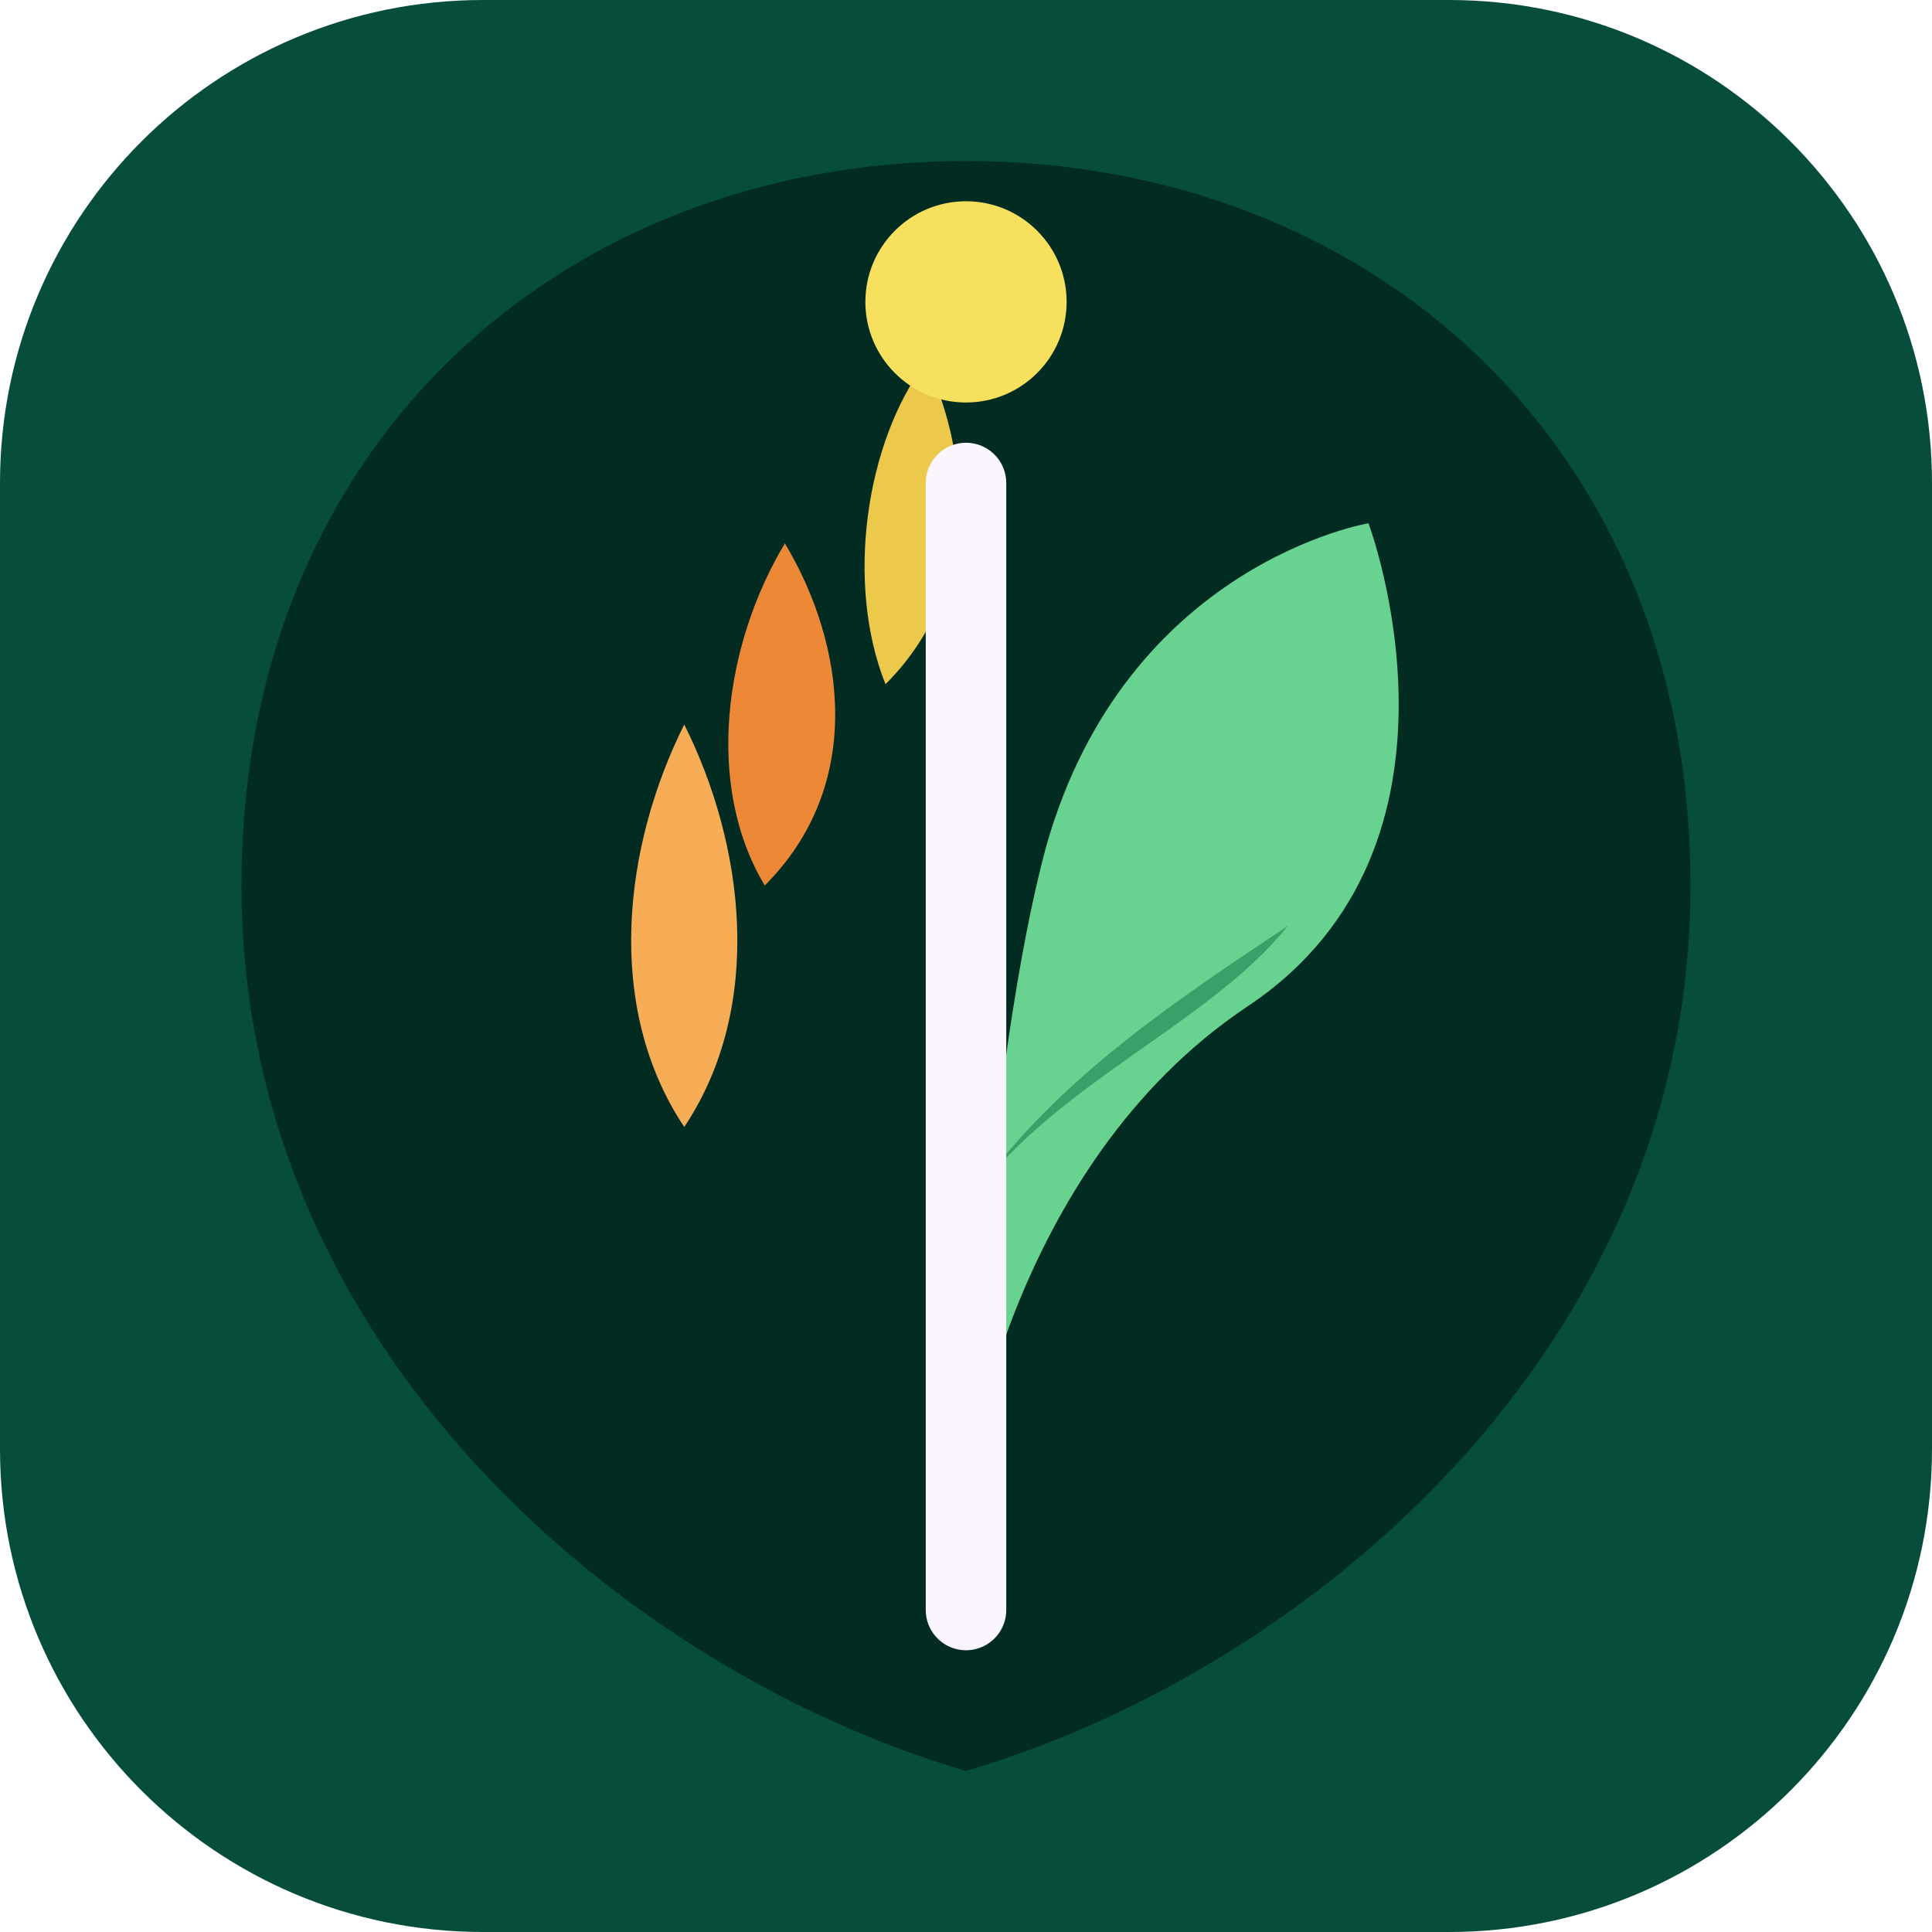
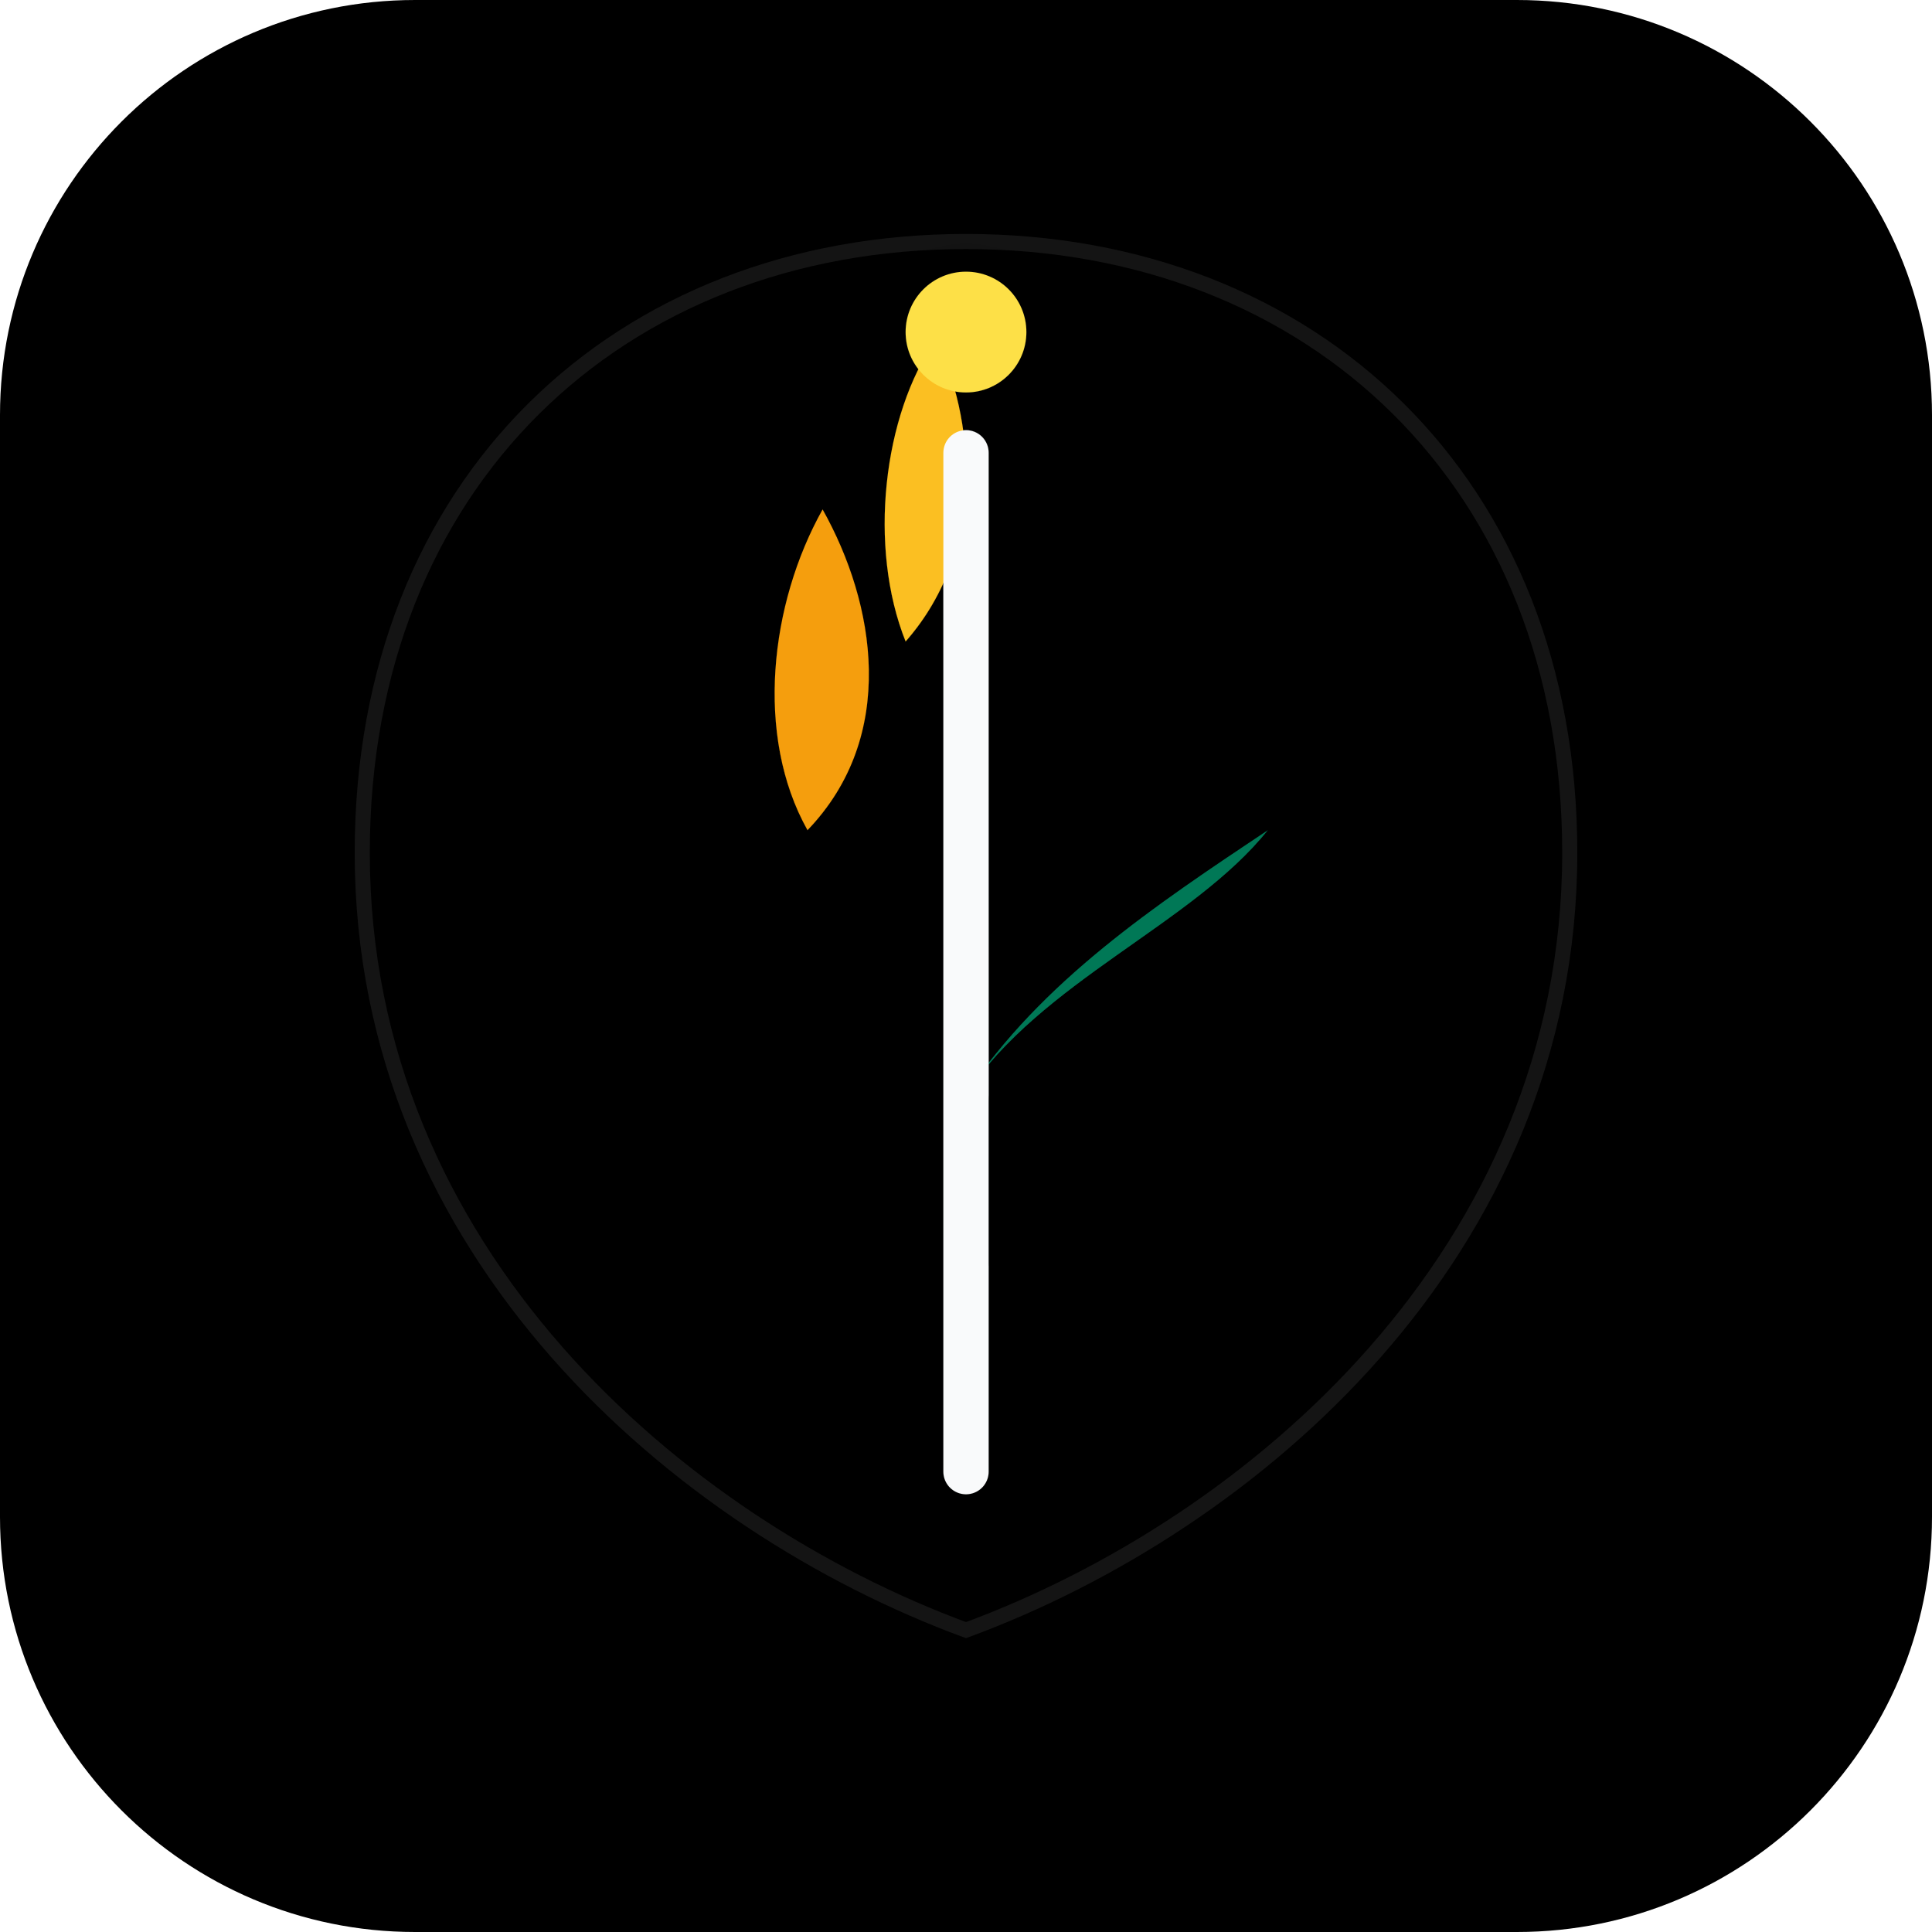
- <svg xmlns="http://www.w3.org/2000/svg" viewBox="0 0 48 48" fill="none">
-   <rect width="48" height="48" rx="12" fill="#064E3B" />
-   <path d="M24 4C14 4 6 11 6 22C6 33.5 15.5 41.5 24 44C32.5 41.5 42 33.5 42 22C42 11 34 4 24 4Z" fill="#022C22" />
-   <path d="M17 28C15 25 15.5 21 17 18C18.5 21 19 25 17 28Z" fill="#F6AD55" />
-   <path d="M19 22C17.5 19.5 18 16 19.5 13.5C21 16 21.5 19.5 19 22Z" fill="#ED8936" />
-   <path d="M22 17C21 14.5 21.5 11 23 9C24 11 24.5 14.5 22 17Z" fill="#ECC94B" />
-   <path d="M24 37C24 37 25 29 31 25C37 21 34 13 34 13C34 13 28 14 26 21C24.5 26.5 24 37 24 37Z" fill="#68D391" />
-   <path d="M24 30C26 27 30 25.5 32 23C29 25 26 27 24 30Z" fill="#38A169" />
-   <path d="M24 40V12" stroke="#FAF5FF" stroke-width="2" stroke-linecap="round" />
-   <circle cx="24" cy="7.5" r="2.5" fill="#F6E05E" />
+ <svg xmlns="http://www.w3.org/2000/svg" width="512" height="512" viewBox="0 0 512 512" fill="none">
+   <defs>
+     <linearGradient id="bgGrad" x1="0" y1="0" x2="512" y2="512" gradientUnits="userSpaceOnUse">
+       <stop offset="0%" stopColor="#143224" />
+       <stop offset="100%" stopColor="#0B1A12" />
+     </linearGradient>
+     <linearGradient id="leafGrad" x1="256" y1="120" x2="380" y2="380" gradientUnits="userSpaceOnUse">
+       <stop offset="0%" stopColor="#34D399" />
+       <stop offset="100%" stopColor="#059669" />
+     </linearGradient>
+     <linearGradient id="goldGrad" x1="160" y1="150" x2="256" y2="300" gradientUnits="userSpaceOnUse">
+       <stop offset="0%" stopColor="#FBBF24" />
+       <stop offset="100%" stopColor="#D97706" />
+     </linearGradient>
+     <filter id="glow" x="-20%" y="-20%" width="140%" height="140%">
+       <feDropShadow dx="0" dy="6" stdDeviation="12" flood-color="#000000" flood-opacity="0.35" />
+     </filter>
+   </defs>
+   <rect width="512" height="512" rx="110" fill="url(#bgGrad)" />
+   <path d="M256 64C164 64 96 128 96 226C96 332 180 404 256 432C332 404 416 332 416 226C416 128 348 64 256 64Z" stroke="rgba(255,255,255,0.08)" stroke-width="4" fill="none" />
+   <g filter="url(#glow)">
+     <path d="M196 280C176 250 180 210 196 180C210 210 216 250 196 280Z" fill="url(#goldGrad)" />
+     <path d="M214 220C200 195 204 160 218 135C232 160 238 195 214 220Z" fill="#F59E0B" />
+     <path d="M240 170C230 145 234 110 248 90C258 110 262 145 240 170Z" fill="#FBBF24" />
+     <path d="M256 360C256 360 268 280 326 240C384 200 356 120 356 120C356 120 298 130 278 200C262 255 256 360 256 360Z" fill="url(#leafGrad)" />
+     <path d="M256 290C276 260 316 245 336 220C306 240 276 260 256 290Z" fill="#047857" />
+     <path d="M256 390V120" stroke="#F9FAFB" stroke-width="12" stroke-linecap="round" />
+     <circle cx="256" cy="88" r="16" fill="#FDE047" />
+   </g>
</svg>
